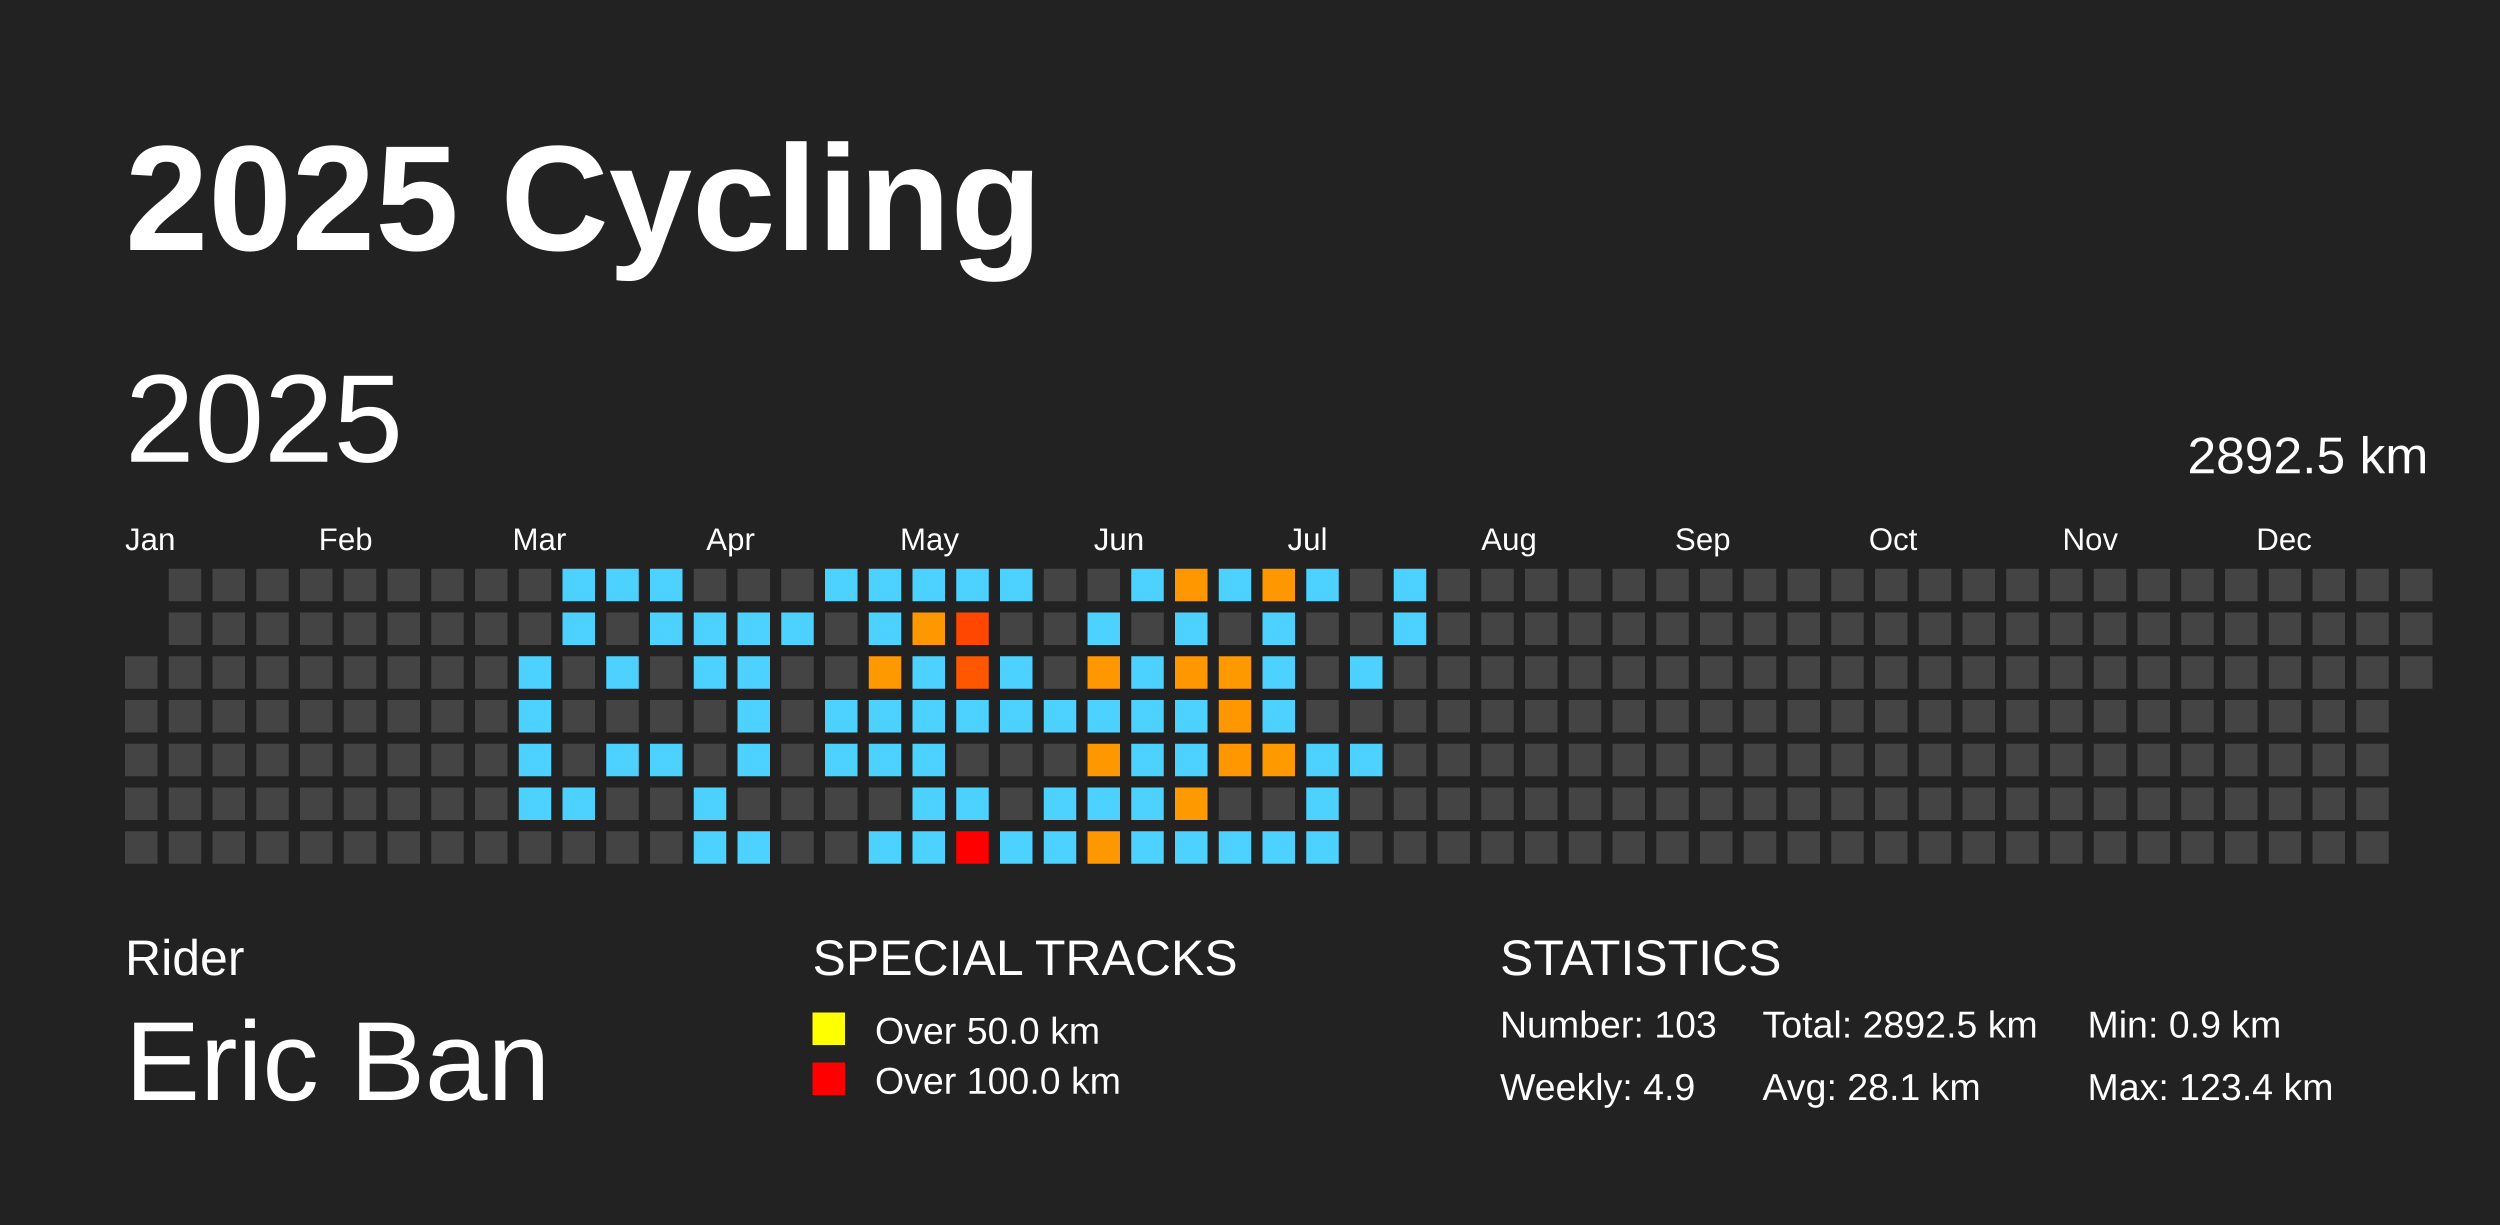
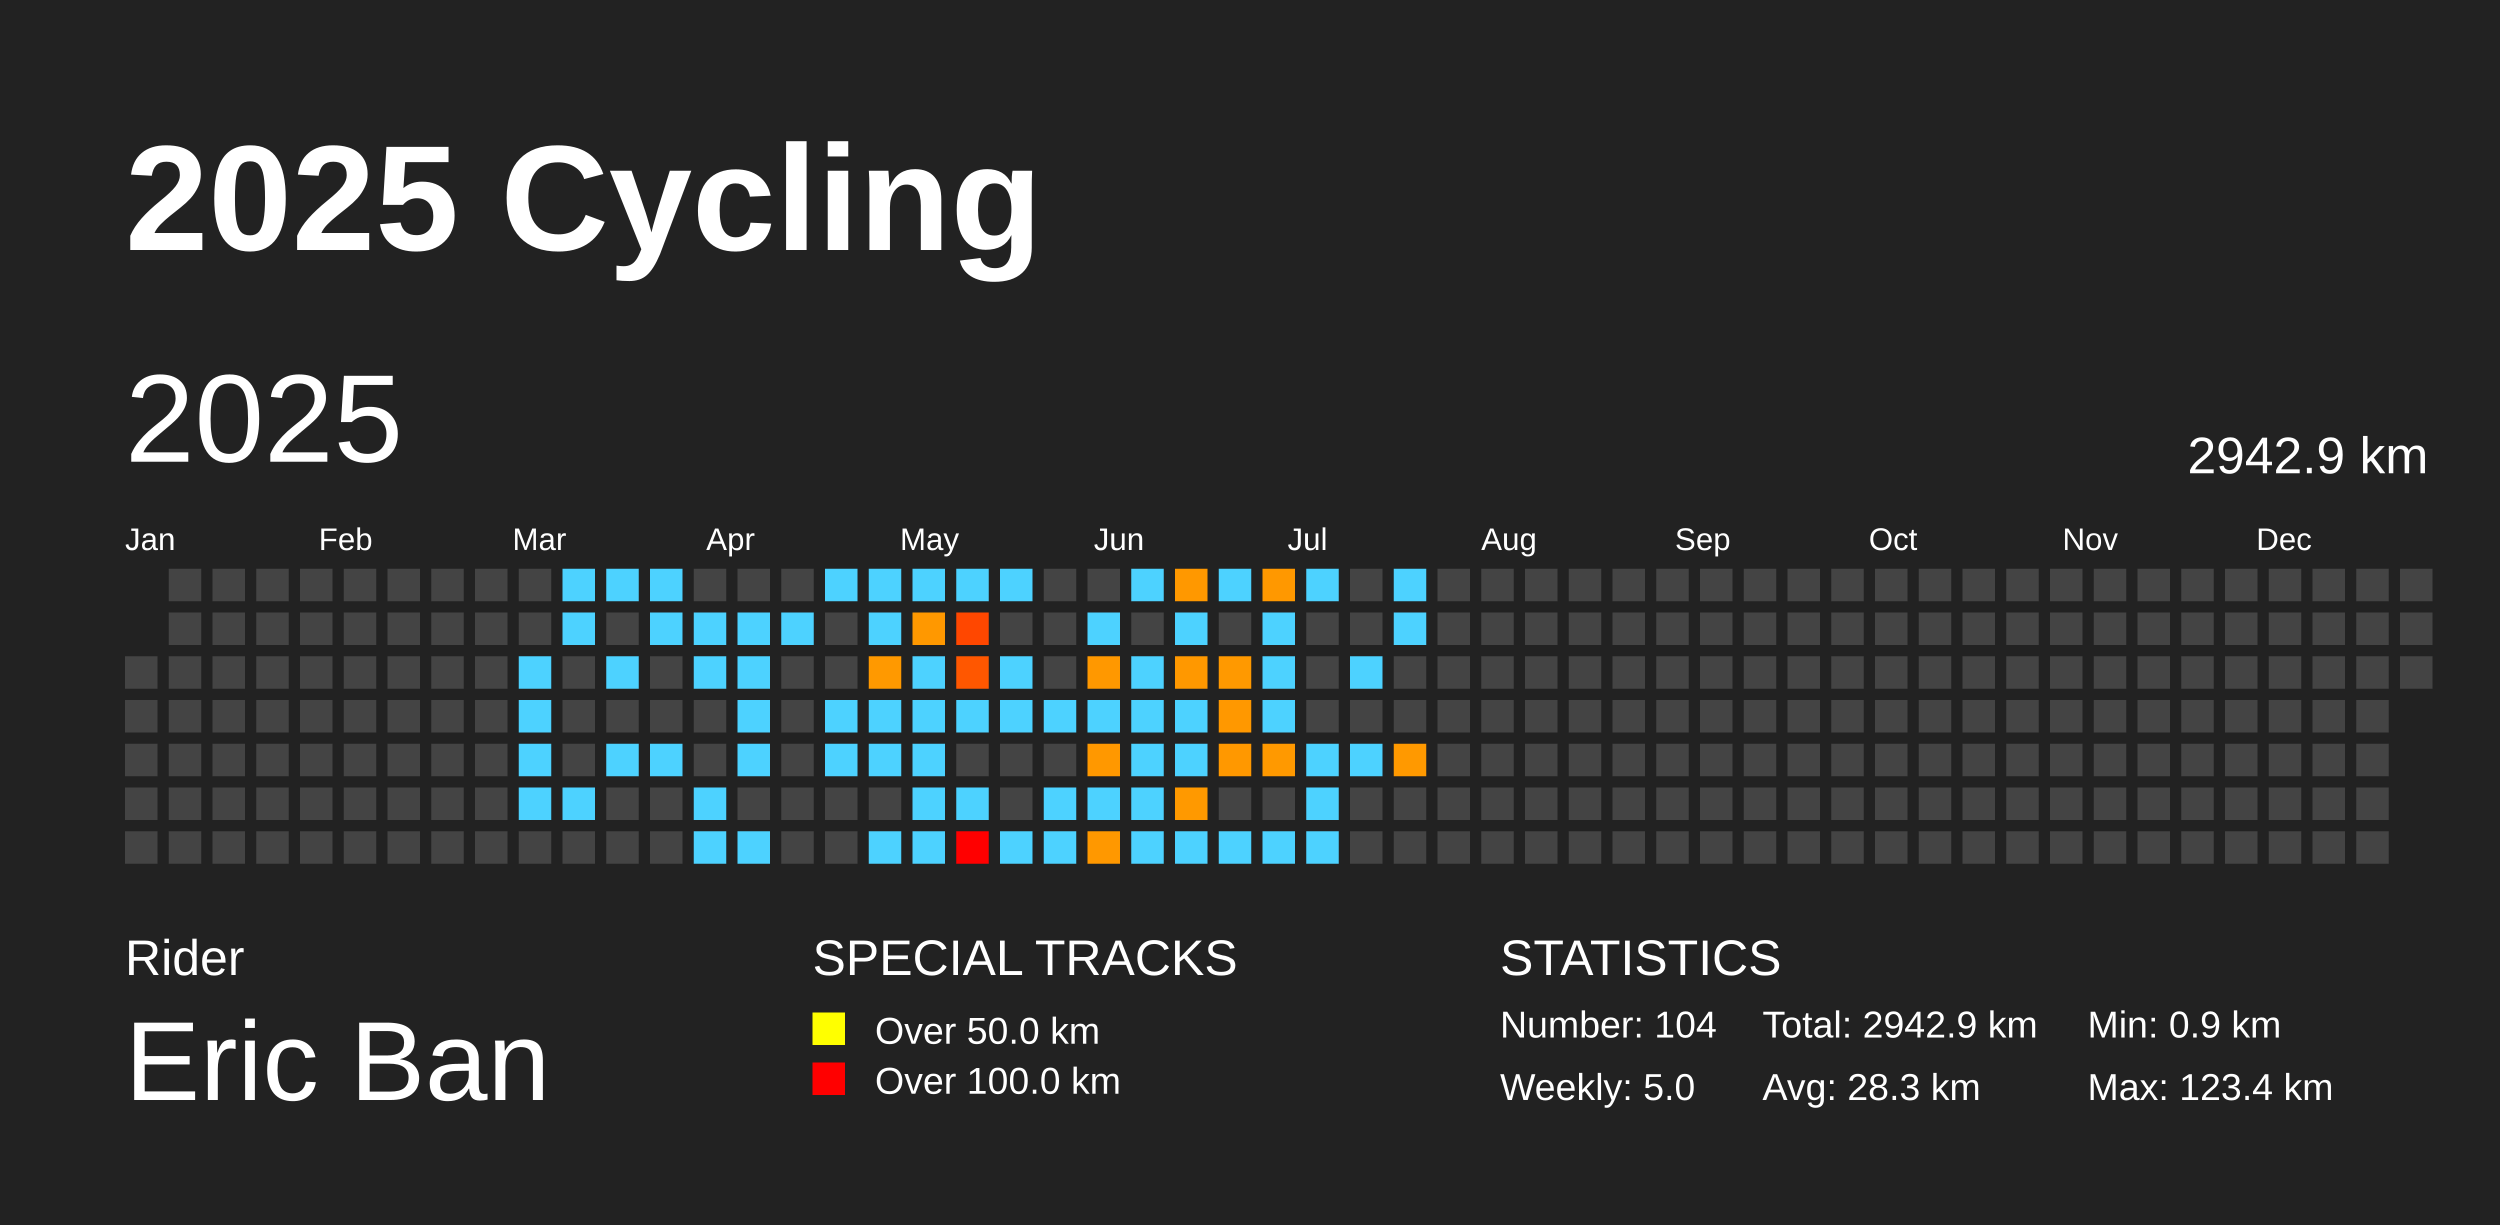
<svg xmlns="http://www.w3.org/2000/svg" baseProfile="full" height="98mm" version="1.1" viewBox="0,0,200,98" width="200mm">
  <defs />
  <rect fill="#222222" height="98" width="200" x="0" y="0" />
  <text fill="#FFFFFF" style="font-size:12px; font-family:Arial; font-weight:bold;" x="10" y="20">2025 Cycling</text>
  <text fill="#FFFFFF" style="font-size:4px; font-family:Arial" x="10" y="78">Rider</text>
  <text fill="#FFFFFF" style="font-size:9px; font-family:Arial" x="10" y="88">Eric Ban</text>
  <text fill="#FFFFFF" style="font-size:4px; font-family:Arial" x="65" y="78">SPECIAL TRACKS</text>
  <rect fill="yellow" height="2.6" width="2.6" x="65" y="81" />
  <text fill="#FFFFFF" style="font-size:3px; font-family:Arial" x="70" y="83.5">Over 50.0 km</text>
  <rect fill="red" height="2.6" width="2.6" x="65" y="85" />
  <text fill="#FFFFFF" style="font-size:3px; font-family:Arial" x="70" y="87.5">Over 100.0 km</text>
  <text fill="#FFFFFF" style="font-size:4px; font-family:Arial" x="120" y="78">STATISTICS</text>
-   <text fill="#FFFFFF" style="font-size:3px; font-family:Arial" x="120" y="83">Number: 103</text>
-   <text fill="#FFFFFF" style="font-size:3px; font-family:Arial" x="120" y="88">Weekly: 4.9</text>
-   <text fill="#FFFFFF" style="font-size:3px; font-family:Arial" x="141" y="83">Total: 2892.5 km</text>
-   <text fill="#FFFFFF" style="font-size:3px; font-family:Arial" x="141" y="88">Avg: 28.1 km</text>
+   <text fill="#FFFFFF" style="font-size:3px; font-family:Arial" x="120" y="83">Number: 104</text>
+   <text fill="#FFFFFF" style="font-size:3px; font-family:Arial" x="120" y="88">Weekly: 5.0</text>
+   <text fill="#FFFFFF" style="font-size:3px; font-family:Arial" x="141" y="83">Total: 2942.9 km</text>
+   <text fill="#FFFFFF" style="font-size:3px; font-family:Arial" x="141" y="88">Avg: 28.3 km</text>
  <text fill="#FFFFFF" style="font-size:3px; font-family:Arial" x="167" y="83">Min: 0.9 km</text>
  <text fill="#FFFFFF" style="font-size:3px; font-family:Arial" x="167" y="88">Max: 123.4 km</text>
  <text dominant-baseline="hanging" fill="#FFFFFF" style="font-size:10.0px; font-family:Arial;" x="10" y="30">2025</text>
-   <text dominant-baseline="hanging" fill="#FFFFFF" style="font-size:4.125px; font-family:Arial;" x="175" y="35">2892.5 km</text>
+   <text dominant-baseline="hanging" fill="#FFFFFF" style="font-size:4.125px; font-family:Arial;" x="175" y="35">2942.9 km</text>
  <text fill="#FFFFFF" style="font-size:2.5px; font-family:Arial" x="10.0" y="44">Jan</text>
  <text fill="#FFFFFF" style="font-size:2.5px; font-family:Arial" x="25.5" y="44">Feb</text>
  <text fill="#FFFFFF" style="font-size:2.5px; font-family:Arial" x="41.0" y="44">Mar</text>
  <text fill="#FFFFFF" style="font-size:2.5px; font-family:Arial" x="56.5" y="44">Apr</text>
  <text fill="#FFFFFF" style="font-size:2.5px; font-family:Arial" x="72.0" y="44">May</text>
  <text fill="#FFFFFF" style="font-size:2.5px; font-family:Arial" x="87.5" y="44">Jun</text>
  <text fill="#FFFFFF" style="font-size:2.5px; font-family:Arial" x="103.0" y="44">Jul</text>
  <text fill="#FFFFFF" style="font-size:2.5px; font-family:Arial" x="118.5" y="44">Aug</text>
  <text fill="#FFFFFF" style="font-size:2.5px; font-family:Arial" x="134.0" y="44">Sep</text>
  <text fill="#FFFFFF" style="font-size:2.5px; font-family:Arial" x="149.5" y="44">Oct</text>
  <text fill="#FFFFFF" style="font-size:2.5px; font-family:Arial" x="165.0" y="44">Nov</text>
  <text fill="#FFFFFF" style="font-size:2.5px; font-family:Arial" x="180.5" y="44">Dec</text>
  <rect fill="#444444" height="2.6" width="2.6" x="10.0" y="52.5" />
  <rect fill="#444444" height="2.6" width="2.6" x="10.0" y="56.0" />
  <rect fill="#444444" height="2.6" width="2.6" x="10.0" y="59.5" />
  <rect fill="#444444" height="2.6" width="2.6" x="10.0" y="63.0" />
  <rect fill="#444444" height="2.6" width="2.6" x="10.0" y="66.5" />
  <rect fill="#444444" height="2.6" width="2.6" x="13.5" y="45.5" />
  <rect fill="#444444" height="2.6" width="2.6" x="13.5" y="49.0" />
  <rect fill="#444444" height="2.6" width="2.6" x="13.5" y="52.5" />
  <rect fill="#444444" height="2.6" width="2.6" x="13.5" y="56.0" />
  <rect fill="#444444" height="2.6" width="2.6" x="13.5" y="59.5" />
  <rect fill="#444444" height="2.6" width="2.6" x="13.5" y="63.0" />
  <rect fill="#444444" height="2.6" width="2.6" x="13.5" y="66.5" />
  <rect fill="#444444" height="2.6" width="2.6" x="17.0" y="45.5" />
  <rect fill="#444444" height="2.6" width="2.6" x="17.0" y="49.0" />
  <rect fill="#444444" height="2.6" width="2.6" x="17.0" y="52.5" />
  <rect fill="#444444" height="2.6" width="2.6" x="17.0" y="56.0" />
  <rect fill="#444444" height="2.6" width="2.6" x="17.0" y="59.5" />
  <rect fill="#444444" height="2.6" width="2.6" x="17.0" y="63.0" />
  <rect fill="#444444" height="2.6" width="2.6" x="17.0" y="66.5" />
  <rect fill="#444444" height="2.6" width="2.6" x="20.5" y="45.5" />
  <rect fill="#444444" height="2.6" width="2.6" x="20.5" y="49.0" />
  <rect fill="#444444" height="2.6" width="2.6" x="20.5" y="52.5" />
  <rect fill="#444444" height="2.6" width="2.6" x="20.5" y="56.0" />
  <rect fill="#444444" height="2.6" width="2.6" x="20.5" y="59.5" />
  <rect fill="#444444" height="2.6" width="2.6" x="20.5" y="63.0" />
  <rect fill="#444444" height="2.6" width="2.6" x="20.5" y="66.5" />
  <rect fill="#444444" height="2.6" width="2.6" x="24.0" y="45.5" />
  <rect fill="#444444" height="2.6" width="2.6" x="24.0" y="49.0" />
  <rect fill="#444444" height="2.6" width="2.6" x="24.0" y="52.5" />
  <rect fill="#444444" height="2.6" width="2.6" x="24.0" y="56.0" />
  <rect fill="#444444" height="2.6" width="2.6" x="24.0" y="59.5" />
  <rect fill="#444444" height="2.6" width="2.6" x="24.0" y="63.0" />
  <rect fill="#444444" height="2.6" width="2.6" x="24.0" y="66.5" />
  <rect fill="#444444" height="2.6" width="2.6" x="27.5" y="45.5" />
  <rect fill="#444444" height="2.6" width="2.6" x="27.5" y="49.0" />
  <rect fill="#444444" height="2.6" width="2.6" x="27.5" y="52.5" />
  <rect fill="#444444" height="2.6" width="2.6" x="27.5" y="56.0" />
  <rect fill="#444444" height="2.6" width="2.6" x="27.5" y="59.5" />
  <rect fill="#444444" height="2.6" width="2.6" x="27.5" y="63.0" />
  <rect fill="#444444" height="2.6" width="2.6" x="27.5" y="66.5" />
  <rect fill="#444444" height="2.6" width="2.6" x="31.0" y="45.5" />
  <rect fill="#444444" height="2.6" width="2.6" x="31.0" y="49.0" />
  <rect fill="#444444" height="2.6" width="2.6" x="31.0" y="52.5" />
  <rect fill="#444444" height="2.6" width="2.6" x="31.0" y="56.0" />
  <rect fill="#444444" height="2.6" width="2.6" x="31.0" y="59.5" />
  <rect fill="#444444" height="2.6" width="2.6" x="31.0" y="63.0" />
  <rect fill="#444444" height="2.6" width="2.6" x="31.0" y="66.5" />
  <rect fill="#444444" height="2.6" width="2.6" x="34.5" y="45.5" />
  <rect fill="#444444" height="2.6" width="2.6" x="34.5" y="49.0" />
  <rect fill="#444444" height="2.6" width="2.6" x="34.5" y="52.5" />
  <rect fill="#444444" height="2.6" width="2.6" x="34.5" y="56.0" />
  <rect fill="#444444" height="2.6" width="2.6" x="34.5" y="59.5" />
  <rect fill="#444444" height="2.6" width="2.6" x="34.5" y="63.0" />
  <rect fill="#444444" height="2.6" width="2.6" x="34.5" y="66.5" />
  <rect fill="#444444" height="2.6" width="2.6" x="38.0" y="45.5" />
  <rect fill="#444444" height="2.6" width="2.6" x="38.0" y="49.0" />
  <rect fill="#444444" height="2.6" width="2.6" x="38.0" y="52.5" />
  <rect fill="#444444" height="2.6" width="2.6" x="38.0" y="56.0" />
  <rect fill="#444444" height="2.6" width="2.6" x="38.0" y="59.5" />
  <rect fill="#444444" height="2.6" width="2.6" x="38.0" y="63.0" />
  <rect fill="#444444" height="2.6" width="2.6" x="38.0" y="66.5" />
  <rect fill="#444444" height="2.6" width="2.6" x="41.5" y="45.5" />
  <rect fill="#444444" height="2.6" width="2.6" x="41.5" y="49.0" />
  <rect fill="#4dd2ff" height="2.6" width="2.6" x="41.5" y="52.5" />
  <rect fill="#4dd2ff" height="2.6" width="2.6" x="41.5" y="56.0" />
  <rect fill="#4dd2ff" height="2.6" width="2.6" x="41.5" y="59.5" />
  <rect fill="#4dd2ff" height="2.6" width="2.6" x="41.5" y="63.0" />
  <rect fill="#444444" height="2.6" width="2.6" x="41.5" y="66.5" />
  <rect fill="#4dd2ff" height="2.6" width="2.6" x="45.0" y="45.5" />
  <rect fill="#4dd2ff" height="2.6" width="2.6" x="45.0" y="49.0" />
  <rect fill="#444444" height="2.6" width="2.6" x="45.0" y="52.5" />
  <rect fill="#444444" height="2.6" width="2.6" x="45.0" y="56.0" />
  <rect fill="#444444" height="2.6" width="2.6" x="45.0" y="59.5" />
  <rect fill="#4dd2ff" height="2.6" width="2.6" x="45.0" y="63.0" />
  <rect fill="#444444" height="2.6" width="2.6" x="45.0" y="66.5" />
  <rect fill="#4dd2ff" height="2.6" width="2.6" x="48.5" y="45.5" />
  <rect fill="#444444" height="2.6" width="2.6" x="48.5" y="49.0" />
  <rect fill="#4dd2ff" height="2.6" width="2.6" x="48.5" y="52.5" />
  <rect fill="#444444" height="2.6" width="2.6" x="48.5" y="56.0" />
  <rect fill="#4dd2ff" height="2.6" width="2.6" x="48.5" y="59.5" />
  <rect fill="#444444" height="2.6" width="2.6" x="48.5" y="63.0" />
  <rect fill="#444444" height="2.6" width="2.6" x="48.5" y="66.5" />
  <rect fill="#4dd2ff" height="2.6" width="2.6" x="52.0" y="45.5" />
  <rect fill="#4dd2ff" height="2.6" width="2.6" x="52.0" y="49.0" />
  <rect fill="#444444" height="2.6" width="2.6" x="52.0" y="52.5" />
  <rect fill="#444444" height="2.6" width="2.6" x="52.0" y="56.0" />
  <rect fill="#4dd2ff" height="2.6" width="2.6" x="52.0" y="59.5" />
  <rect fill="#444444" height="2.6" width="2.6" x="52.0" y="63.0" />
  <rect fill="#444444" height="2.6" width="2.6" x="52.0" y="66.5" />
  <rect fill="#444444" height="2.6" width="2.6" x="55.5" y="45.5" />
  <rect fill="#4dd2ff" height="2.6" width="2.6" x="55.5" y="49.0" />
  <rect fill="#4dd2ff" height="2.6" width="2.6" x="55.5" y="52.5" />
  <rect fill="#444444" height="2.6" width="2.6" x="55.5" y="56.0" />
  <rect fill="#444444" height="2.6" width="2.6" x="55.5" y="59.5" />
  <rect fill="#4dd2ff" height="2.6" width="2.6" x="55.5" y="63.0" />
  <rect fill="#4dd2ff" height="2.6" width="2.6" x="55.5" y="66.5" />
  <rect fill="#444444" height="2.6" width="2.6" x="59.0" y="45.5" />
  <rect fill="#4dd2ff" height="2.6" width="2.6" x="59.0" y="49.0" />
  <rect fill="#4dd2ff" height="2.6" width="2.6" x="59.0" y="52.5" />
  <rect fill="#4dd2ff" height="2.6" width="2.6" x="59.0" y="56.0" />
  <rect fill="#4dd2ff" height="2.6" width="2.6" x="59.0" y="59.5" />
  <rect fill="#444444" height="2.6" width="2.6" x="59.0" y="63.0" />
  <rect fill="#4dd2ff" height="2.6" width="2.6" x="59.0" y="66.5" />
  <rect fill="#444444" height="2.6" width="2.6" x="62.5" y="45.5" />
  <rect fill="#4dd2ff" height="2.6" width="2.6" x="62.5" y="49.0" />
  <rect fill="#444444" height="2.6" width="2.6" x="62.5" y="52.5" />
  <rect fill="#444444" height="2.6" width="2.6" x="62.5" y="56.0" />
  <rect fill="#444444" height="2.6" width="2.6" x="62.5" y="59.5" />
  <rect fill="#444444" height="2.6" width="2.6" x="62.5" y="63.0" />
  <rect fill="#444444" height="2.6" width="2.6" x="62.5" y="66.5" />
  <rect fill="#4dd2ff" height="2.6" width="2.6" x="66.0" y="45.5" />
  <rect fill="#444444" height="2.6" width="2.6" x="66.0" y="49.0" />
  <rect fill="#444444" height="2.6" width="2.6" x="66.0" y="52.5" />
  <rect fill="#4dd2ff" height="2.6" width="2.6" x="66.0" y="56.0" />
  <rect fill="#4dd2ff" height="2.6" width="2.6" x="66.0" y="59.5" />
  <rect fill="#444444" height="2.6" width="2.6" x="66.0" y="63.0" />
  <rect fill="#444444" height="2.6" width="2.6" x="66.0" y="66.5" />
  <rect fill="#4dd2ff" height="2.6" width="2.6" x="69.5" y="45.5" />
  <rect fill="#4dd2ff" height="2.6" width="2.6" x="69.5" y="49.0" />
  <rect fill="#ff9900" height="2.6" width="2.6" x="69.5" y="52.5" />
  <rect fill="#4dd2ff" height="2.6" width="2.6" x="69.5" y="56.0" />
  <rect fill="#4dd2ff" height="2.6" width="2.6" x="69.5" y="59.5" />
  <rect fill="#444444" height="2.6" width="2.6" x="69.5" y="63.0" />
  <rect fill="#4dd2ff" height="2.6" width="2.6" x="69.5" y="66.5" />
  <rect fill="#4dd2ff" height="2.6" width="2.6" x="73.0" y="45.5" />
  <rect fill="#ff9800" height="2.6" width="2.6" x="73.0" y="49.0" />
  <rect fill="#4dd2ff" height="2.6" width="2.6" x="73.0" y="52.5" />
  <rect fill="#4dd2ff" height="2.6" width="2.6" x="73.0" y="56.0" />
  <rect fill="#4dd2ff" height="2.6" width="2.6" x="73.0" y="59.5" />
  <rect fill="#4dd2ff" height="2.6" width="2.6" x="73.0" y="63.0" />
  <rect fill="#4dd2ff" height="2.6" width="2.6" x="73.0" y="66.5" />
  <rect fill="#4dd2ff" height="2.6" width="2.6" x="76.5" y="45.5" />
  <rect fill="#ff4700" height="2.6" width="2.6" x="76.5" y="49.0" />
  <rect fill="#ff5700" height="2.6" width="2.6" x="76.5" y="52.5" />
  <rect fill="#4dd2ff" height="2.6" width="2.6" x="76.5" y="56.0" />
  <rect fill="#444444" height="2.6" width="2.6" x="76.5" y="59.5" />
  <rect fill="#4dd2ff" height="2.6" width="2.6" x="76.5" y="63.0" />
  <rect fill="red" height="2.6" width="2.6" x="76.5" y="66.5" />
  <rect fill="#4dd2ff" height="2.6" width="2.6" x="80.0" y="45.5" />
  <rect fill="#444444" height="2.6" width="2.6" x="80.0" y="49.0" />
  <rect fill="#4dd2ff" height="2.6" width="2.6" x="80.0" y="52.5" />
  <rect fill="#4dd2ff" height="2.6" width="2.6" x="80.0" y="56.0" />
  <rect fill="#444444" height="2.6" width="2.6" x="80.0" y="59.5" />
  <rect fill="#444444" height="2.6" width="2.6" x="80.0" y="63.0" />
  <rect fill="#4dd2ff" height="2.6" width="2.6" x="80.0" y="66.5" />
  <rect fill="#444444" height="2.6" width="2.6" x="83.5" y="45.5" />
  <rect fill="#444444" height="2.6" width="2.6" x="83.5" y="49.0" />
  <rect fill="#444444" height="2.6" width="2.6" x="83.5" y="52.5" />
  <rect fill="#4dd2ff" height="2.6" width="2.6" x="83.5" y="56.0" />
  <rect fill="#444444" height="2.6" width="2.6" x="83.5" y="59.5" />
  <rect fill="#4dd2ff" height="2.6" width="2.6" x="83.5" y="63.0" />
  <rect fill="#4dd2ff" height="2.6" width="2.6" x="83.5" y="66.5" />
  <rect fill="#444444" height="2.6" width="2.6" x="87.0" y="45.5" />
  <rect fill="#4dd2ff" height="2.6" width="2.6" x="87.0" y="49.0" />
  <rect fill="#ff9800" height="2.6" width="2.6" x="87.0" y="52.5" />
  <rect fill="#4dd2ff" height="2.6" width="2.6" x="87.0" y="56.0" />
  <rect fill="#ff9800" height="2.6" width="2.6" x="87.0" y="59.5" />
  <rect fill="#4dd2ff" height="2.6" width="2.6" x="87.0" y="63.0" />
  <rect fill="#ff9800" height="2.6" width="2.6" x="87.0" y="66.5" />
  <rect fill="#4dd2ff" height="2.6" width="2.6" x="90.5" y="45.5" />
  <rect fill="#444444" height="2.6" width="2.6" x="90.5" y="49.0" />
  <rect fill="#4dd2ff" height="2.6" width="2.6" x="90.5" y="52.5" />
  <rect fill="#4dd2ff" height="2.6" width="2.6" x="90.5" y="56.0" />
  <rect fill="#4dd2ff" height="2.6" width="2.6" x="90.5" y="59.5" />
  <rect fill="#4dd2ff" height="2.6" width="2.6" x="90.5" y="63.0" />
  <rect fill="#4dd2ff" height="2.6" width="2.6" x="90.5" y="66.5" />
  <rect fill="#ff9800" height="2.6" width="2.6" x="94.0" y="45.5" />
  <rect fill="#4dd2ff" height="2.6" width="2.6" x="94.0" y="49.0" />
  <rect fill="#ff9800" height="2.6" width="2.6" x="94.0" y="52.5" />
  <rect fill="#4dd2ff" height="2.6" width="2.6" x="94.0" y="56.0" />
  <rect fill="#4dd2ff" height="2.6" width="2.6" x="94.0" y="59.5" />
  <rect fill="#ff9900" height="2.6" width="2.6" x="94.0" y="63.0" />
  <rect fill="#4dd2ff" height="2.6" width="2.6" x="94.0" y="66.5" />
  <rect fill="#4dd2ff" height="2.6" width="2.6" x="97.5" y="45.5" />
  <rect fill="#444444" height="2.6" width="2.6" x="97.5" y="49.0" />
  <rect fill="#ff9900" height="2.6" width="2.6" x="97.5" y="52.5" />
  <rect fill="#ff9800" height="2.6" width="2.6" x="97.5" y="56.0" />
  <rect fill="#ff9800" height="2.6" width="2.6" x="97.5" y="59.5" />
  <rect fill="#444444" height="2.6" width="2.6" x="97.5" y="63.0" />
  <rect fill="#4dd2ff" height="2.6" width="2.6" x="97.5" y="66.5" />
  <rect fill="#ff9800" height="2.6" width="2.6" x="101.0" y="45.5" />
  <rect fill="#4dd2ff" height="2.6" width="2.6" x="101.0" y="49.0" />
  <rect fill="#4dd2ff" height="2.6" width="2.6" x="101.0" y="52.5" />
  <rect fill="#4dd2ff" height="2.6" width="2.6" x="101.0" y="56.0" />
  <rect fill="#ff9900" height="2.6" width="2.6" x="101.0" y="59.5" />
  <rect fill="#444444" height="2.6" width="2.6" x="101.0" y="63.0" />
  <rect fill="#4dd2ff" height="2.6" width="2.6" x="101.0" y="66.5" />
  <rect fill="#4dd2ff" height="2.6" width="2.6" x="104.5" y="45.5" />
  <rect fill="#444444" height="2.6" width="2.6" x="104.5" y="49.0" />
  <rect fill="#444444" height="2.6" width="2.6" x="104.5" y="52.5" />
  <rect fill="#444444" height="2.6" width="2.6" x="104.5" y="56.0" />
  <rect fill="#4dd2ff" height="2.6" width="2.6" x="104.5" y="59.5" />
  <rect fill="#4dd2ff" height="2.6" width="2.6" x="104.5" y="63.0" />
  <rect fill="#4dd2ff" height="2.6" width="2.6" x="104.5" y="66.5" />
  <rect fill="#444444" height="2.6" width="2.6" x="108.0" y="45.5" />
  <rect fill="#444444" height="2.6" width="2.6" x="108.0" y="49.0" />
  <rect fill="#4dd2ff" height="2.6" width="2.6" x="108.0" y="52.5" />
  <rect fill="#444444" height="2.6" width="2.6" x="108.0" y="56.0" />
  <rect fill="#4dd2ff" height="2.6" width="2.6" x="108.0" y="59.5" />
  <rect fill="#444444" height="2.6" width="2.6" x="108.0" y="63.0" />
  <rect fill="#444444" height="2.6" width="2.6" x="108.0" y="66.5" />
  <rect fill="#4dd2ff" height="2.6" width="2.6" x="111.5" y="45.5" />
  <rect fill="#4dd2ff" height="2.6" width="2.6" x="111.5" y="49.0" />
  <rect fill="#444444" height="2.6" width="2.6" x="111.5" y="52.5" />
  <rect fill="#444444" height="2.6" width="2.6" x="111.5" y="56.0" />
-   <rect fill="#444444" height="2.6" width="2.6" x="111.5" y="59.5" />
+   <rect fill="#ff9900" height="2.6" width="2.6" x="111.5" y="59.5" />
  <rect fill="#444444" height="2.6" width="2.6" x="111.5" y="63.0" />
  <rect fill="#444444" height="2.6" width="2.6" x="111.5" y="66.5" />
  <rect fill="#444444" height="2.6" width="2.6" x="115.0" y="45.5" />
  <rect fill="#444444" height="2.6" width="2.6" x="115.0" y="49.0" />
  <rect fill="#444444" height="2.6" width="2.6" x="115.0" y="52.5" />
  <rect fill="#444444" height="2.6" width="2.6" x="115.0" y="56.0" />
  <rect fill="#444444" height="2.6" width="2.6" x="115.0" y="59.5" />
  <rect fill="#444444" height="2.6" width="2.6" x="115.0" y="63.0" />
  <rect fill="#444444" height="2.6" width="2.6" x="115.0" y="66.5" />
  <rect fill="#444444" height="2.6" width="2.6" x="118.5" y="45.5" />
  <rect fill="#444444" height="2.6" width="2.6" x="118.5" y="49.0" />
  <rect fill="#444444" height="2.6" width="2.6" x="118.5" y="52.5" />
  <rect fill="#444444" height="2.6" width="2.6" x="118.5" y="56.0" />
  <rect fill="#444444" height="2.6" width="2.6" x="118.5" y="59.5" />
  <rect fill="#444444" height="2.6" width="2.6" x="118.5" y="63.0" />
  <rect fill="#444444" height="2.6" width="2.6" x="118.5" y="66.5" />
  <rect fill="#444444" height="2.6" width="2.6" x="122.0" y="45.5" />
  <rect fill="#444444" height="2.6" width="2.6" x="122.0" y="49.0" />
  <rect fill="#444444" height="2.6" width="2.6" x="122.0" y="52.5" />
  <rect fill="#444444" height="2.6" width="2.6" x="122.0" y="56.0" />
  <rect fill="#444444" height="2.6" width="2.6" x="122.0" y="59.5" />
  <rect fill="#444444" height="2.6" width="2.6" x="122.0" y="63.0" />
  <rect fill="#444444" height="2.6" width="2.6" x="122.0" y="66.5" />
  <rect fill="#444444" height="2.6" width="2.6" x="125.5" y="45.5" />
  <rect fill="#444444" height="2.6" width="2.6" x="125.5" y="49.0" />
  <rect fill="#444444" height="2.6" width="2.6" x="125.5" y="52.5" />
  <rect fill="#444444" height="2.6" width="2.6" x="125.5" y="56.0" />
  <rect fill="#444444" height="2.6" width="2.6" x="125.5" y="59.5" />
  <rect fill="#444444" height="2.6" width="2.6" x="125.5" y="63.0" />
  <rect fill="#444444" height="2.6" width="2.6" x="125.5" y="66.5" />
  <rect fill="#444444" height="2.6" width="2.6" x="129.0" y="45.5" />
  <rect fill="#444444" height="2.6" width="2.6" x="129.0" y="49.0" />
  <rect fill="#444444" height="2.6" width="2.6" x="129.0" y="52.5" />
  <rect fill="#444444" height="2.6" width="2.6" x="129.0" y="56.0" />
  <rect fill="#444444" height="2.6" width="2.6" x="129.0" y="59.5" />
  <rect fill="#444444" height="2.6" width="2.6" x="129.0" y="63.0" />
  <rect fill="#444444" height="2.6" width="2.6" x="129.0" y="66.5" />
  <rect fill="#444444" height="2.6" width="2.6" x="132.5" y="45.5" />
  <rect fill="#444444" height="2.6" width="2.6" x="132.5" y="49.0" />
  <rect fill="#444444" height="2.6" width="2.6" x="132.5" y="52.5" />
  <rect fill="#444444" height="2.6" width="2.6" x="132.5" y="56.0" />
  <rect fill="#444444" height="2.6" width="2.6" x="132.5" y="59.5" />
  <rect fill="#444444" height="2.6" width="2.6" x="132.5" y="63.0" />
  <rect fill="#444444" height="2.6" width="2.6" x="132.5" y="66.5" />
  <rect fill="#444444" height="2.6" width="2.6" x="136.0" y="45.5" />
  <rect fill="#444444" height="2.6" width="2.6" x="136.0" y="49.0" />
  <rect fill="#444444" height="2.6" width="2.6" x="136.0" y="52.5" />
  <rect fill="#444444" height="2.6" width="2.6" x="136.0" y="56.0" />
  <rect fill="#444444" height="2.6" width="2.6" x="136.0" y="59.5" />
  <rect fill="#444444" height="2.6" width="2.6" x="136.0" y="63.0" />
  <rect fill="#444444" height="2.6" width="2.6" x="136.0" y="66.5" />
  <rect fill="#444444" height="2.6" width="2.6" x="139.5" y="45.5" />
  <rect fill="#444444" height="2.6" width="2.6" x="139.5" y="49.0" />
  <rect fill="#444444" height="2.6" width="2.6" x="139.5" y="52.5" />
  <rect fill="#444444" height="2.6" width="2.6" x="139.5" y="56.0" />
  <rect fill="#444444" height="2.6" width="2.6" x="139.5" y="59.5" />
  <rect fill="#444444" height="2.6" width="2.6" x="139.5" y="63.0" />
  <rect fill="#444444" height="2.6" width="2.6" x="139.5" y="66.5" />
  <rect fill="#444444" height="2.6" width="2.6" x="143.0" y="45.5" />
  <rect fill="#444444" height="2.6" width="2.6" x="143.0" y="49.0" />
  <rect fill="#444444" height="2.6" width="2.6" x="143.0" y="52.5" />
  <rect fill="#444444" height="2.6" width="2.6" x="143.0" y="56.0" />
  <rect fill="#444444" height="2.6" width="2.6" x="143.0" y="59.5" />
  <rect fill="#444444" height="2.6" width="2.6" x="143.0" y="63.0" />
  <rect fill="#444444" height="2.6" width="2.6" x="143.0" y="66.5" />
  <rect fill="#444444" height="2.6" width="2.6" x="146.5" y="45.5" />
  <rect fill="#444444" height="2.6" width="2.6" x="146.5" y="49.0" />
  <rect fill="#444444" height="2.6" width="2.6" x="146.5" y="52.5" />
  <rect fill="#444444" height="2.6" width="2.6" x="146.5" y="56.0" />
  <rect fill="#444444" height="2.6" width="2.6" x="146.5" y="59.5" />
  <rect fill="#444444" height="2.6" width="2.6" x="146.5" y="63.0" />
  <rect fill="#444444" height="2.6" width="2.6" x="146.5" y="66.5" />
  <rect fill="#444444" height="2.6" width="2.6" x="150.0" y="45.5" />
  <rect fill="#444444" height="2.6" width="2.6" x="150.0" y="49.0" />
  <rect fill="#444444" height="2.6" width="2.6" x="150.0" y="52.5" />
  <rect fill="#444444" height="2.6" width="2.6" x="150.0" y="56.0" />
  <rect fill="#444444" height="2.6" width="2.6" x="150.0" y="59.5" />
  <rect fill="#444444" height="2.6" width="2.6" x="150.0" y="63.0" />
  <rect fill="#444444" height="2.6" width="2.6" x="150.0" y="66.5" />
  <rect fill="#444444" height="2.6" width="2.6" x="153.5" y="45.5" />
  <rect fill="#444444" height="2.6" width="2.6" x="153.5" y="49.0" />
  <rect fill="#444444" height="2.6" width="2.6" x="153.5" y="52.5" />
  <rect fill="#444444" height="2.6" width="2.6" x="153.5" y="56.0" />
  <rect fill="#444444" height="2.6" width="2.6" x="153.5" y="59.5" />
  <rect fill="#444444" height="2.6" width="2.6" x="153.5" y="63.0" />
  <rect fill="#444444" height="2.6" width="2.6" x="153.5" y="66.5" />
  <rect fill="#444444" height="2.6" width="2.6" x="157.0" y="45.5" />
  <rect fill="#444444" height="2.6" width="2.6" x="157.0" y="49.0" />
  <rect fill="#444444" height="2.6" width="2.6" x="157.0" y="52.5" />
  <rect fill="#444444" height="2.6" width="2.6" x="157.0" y="56.0" />
  <rect fill="#444444" height="2.6" width="2.6" x="157.0" y="59.5" />
  <rect fill="#444444" height="2.6" width="2.6" x="157.0" y="63.0" />
  <rect fill="#444444" height="2.6" width="2.6" x="157.0" y="66.5" />
  <rect fill="#444444" height="2.6" width="2.6" x="160.5" y="45.5" />
  <rect fill="#444444" height="2.6" width="2.6" x="160.5" y="49.0" />
  <rect fill="#444444" height="2.6" width="2.6" x="160.5" y="52.5" />
  <rect fill="#444444" height="2.6" width="2.6" x="160.5" y="56.0" />
  <rect fill="#444444" height="2.6" width="2.6" x="160.5" y="59.5" />
  <rect fill="#444444" height="2.6" width="2.6" x="160.5" y="63.0" />
  <rect fill="#444444" height="2.6" width="2.6" x="160.5" y="66.5" />
  <rect fill="#444444" height="2.6" width="2.6" x="164.0" y="45.5" />
  <rect fill="#444444" height="2.6" width="2.6" x="164.0" y="49.0" />
  <rect fill="#444444" height="2.6" width="2.6" x="164.0" y="52.5" />
  <rect fill="#444444" height="2.6" width="2.6" x="164.0" y="56.0" />
  <rect fill="#444444" height="2.6" width="2.6" x="164.0" y="59.5" />
  <rect fill="#444444" height="2.6" width="2.6" x="164.0" y="63.0" />
  <rect fill="#444444" height="2.6" width="2.6" x="164.0" y="66.5" />
  <rect fill="#444444" height="2.6" width="2.6" x="167.5" y="45.5" />
  <rect fill="#444444" height="2.6" width="2.6" x="167.5" y="49.0" />
  <rect fill="#444444" height="2.6" width="2.6" x="167.5" y="52.5" />
  <rect fill="#444444" height="2.6" width="2.6" x="167.5" y="56.0" />
  <rect fill="#444444" height="2.6" width="2.6" x="167.5" y="59.5" />
  <rect fill="#444444" height="2.6" width="2.6" x="167.5" y="63.0" />
  <rect fill="#444444" height="2.6" width="2.6" x="167.5" y="66.5" />
  <rect fill="#444444" height="2.6" width="2.6" x="171.0" y="45.5" />
  <rect fill="#444444" height="2.6" width="2.6" x="171.0" y="49.0" />
  <rect fill="#444444" height="2.6" width="2.6" x="171.0" y="52.5" />
  <rect fill="#444444" height="2.6" width="2.6" x="171.0" y="56.0" />
  <rect fill="#444444" height="2.6" width="2.6" x="171.0" y="59.5" />
  <rect fill="#444444" height="2.6" width="2.6" x="171.0" y="63.0" />
  <rect fill="#444444" height="2.6" width="2.6" x="171.0" y="66.5" />
  <rect fill="#444444" height="2.6" width="2.6" x="174.5" y="45.5" />
  <rect fill="#444444" height="2.6" width="2.6" x="174.5" y="49.0" />
  <rect fill="#444444" height="2.6" width="2.6" x="174.5" y="52.5" />
  <rect fill="#444444" height="2.6" width="2.6" x="174.5" y="56.0" />
  <rect fill="#444444" height="2.6" width="2.6" x="174.5" y="59.5" />
  <rect fill="#444444" height="2.6" width="2.6" x="174.5" y="63.0" />
  <rect fill="#444444" height="2.6" width="2.6" x="174.5" y="66.5" />
  <rect fill="#444444" height="2.6" width="2.6" x="178.0" y="45.5" />
  <rect fill="#444444" height="2.6" width="2.6" x="178.0" y="49.0" />
  <rect fill="#444444" height="2.6" width="2.6" x="178.0" y="52.5" />
  <rect fill="#444444" height="2.6" width="2.6" x="178.0" y="56.0" />
  <rect fill="#444444" height="2.6" width="2.6" x="178.0" y="59.5" />
  <rect fill="#444444" height="2.6" width="2.6" x="178.0" y="63.0" />
  <rect fill="#444444" height="2.6" width="2.6" x="178.0" y="66.5" />
  <rect fill="#444444" height="2.6" width="2.6" x="181.5" y="45.5" />
  <rect fill="#444444" height="2.6" width="2.6" x="181.5" y="49.0" />
  <rect fill="#444444" height="2.6" width="2.6" x="181.5" y="52.5" />
  <rect fill="#444444" height="2.6" width="2.6" x="181.5" y="56.0" />
  <rect fill="#444444" height="2.6" width="2.6" x="181.5" y="59.5" />
  <rect fill="#444444" height="2.6" width="2.6" x="181.5" y="63.0" />
  <rect fill="#444444" height="2.6" width="2.6" x="181.5" y="66.5" />
  <rect fill="#444444" height="2.6" width="2.6" x="185.0" y="45.5" />
  <rect fill="#444444" height="2.6" width="2.6" x="185.0" y="49.0" />
  <rect fill="#444444" height="2.6" width="2.6" x="185.0" y="52.5" />
  <rect fill="#444444" height="2.6" width="2.6" x="185.0" y="56.0" />
  <rect fill="#444444" height="2.6" width="2.6" x="185.0" y="59.5" />
  <rect fill="#444444" height="2.6" width="2.6" x="185.0" y="63.0" />
  <rect fill="#444444" height="2.6" width="2.6" x="185.0" y="66.5" />
  <rect fill="#444444" height="2.6" width="2.6" x="188.5" y="45.5" />
  <rect fill="#444444" height="2.6" width="2.6" x="188.5" y="49.0" />
  <rect fill="#444444" height="2.6" width="2.6" x="188.5" y="52.5" />
  <rect fill="#444444" height="2.6" width="2.6" x="188.5" y="56.0" />
  <rect fill="#444444" height="2.6" width="2.6" x="188.5" y="59.5" />
  <rect fill="#444444" height="2.6" width="2.6" x="188.5" y="63.0" />
  <rect fill="#444444" height="2.6" width="2.6" x="188.5" y="66.5" />
  <rect fill="#444444" height="2.6" width="2.6" x="192.0" y="45.5" />
  <rect fill="#444444" height="2.6" width="2.6" x="192.0" y="49.0" />
  <rect fill="#444444" height="2.6" width="2.6" x="192.0" y="52.5" />
</svg>
